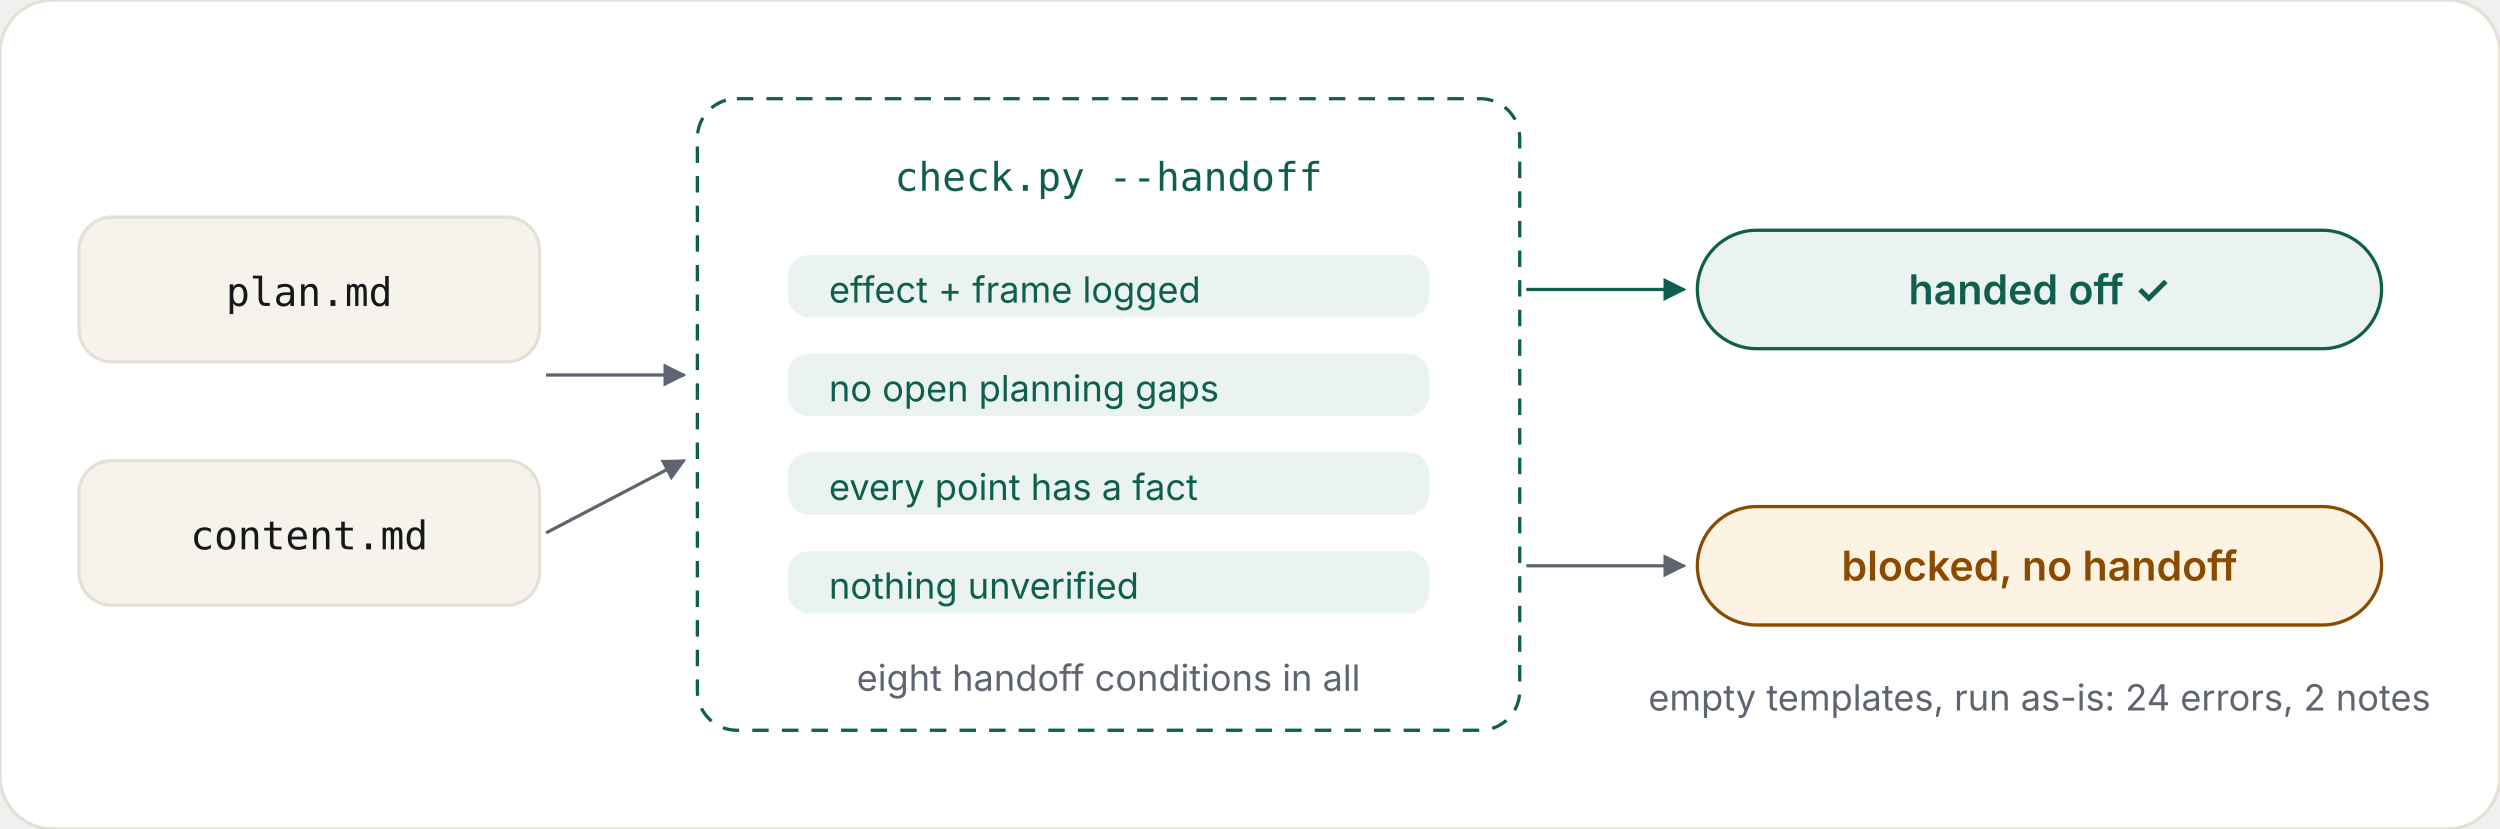
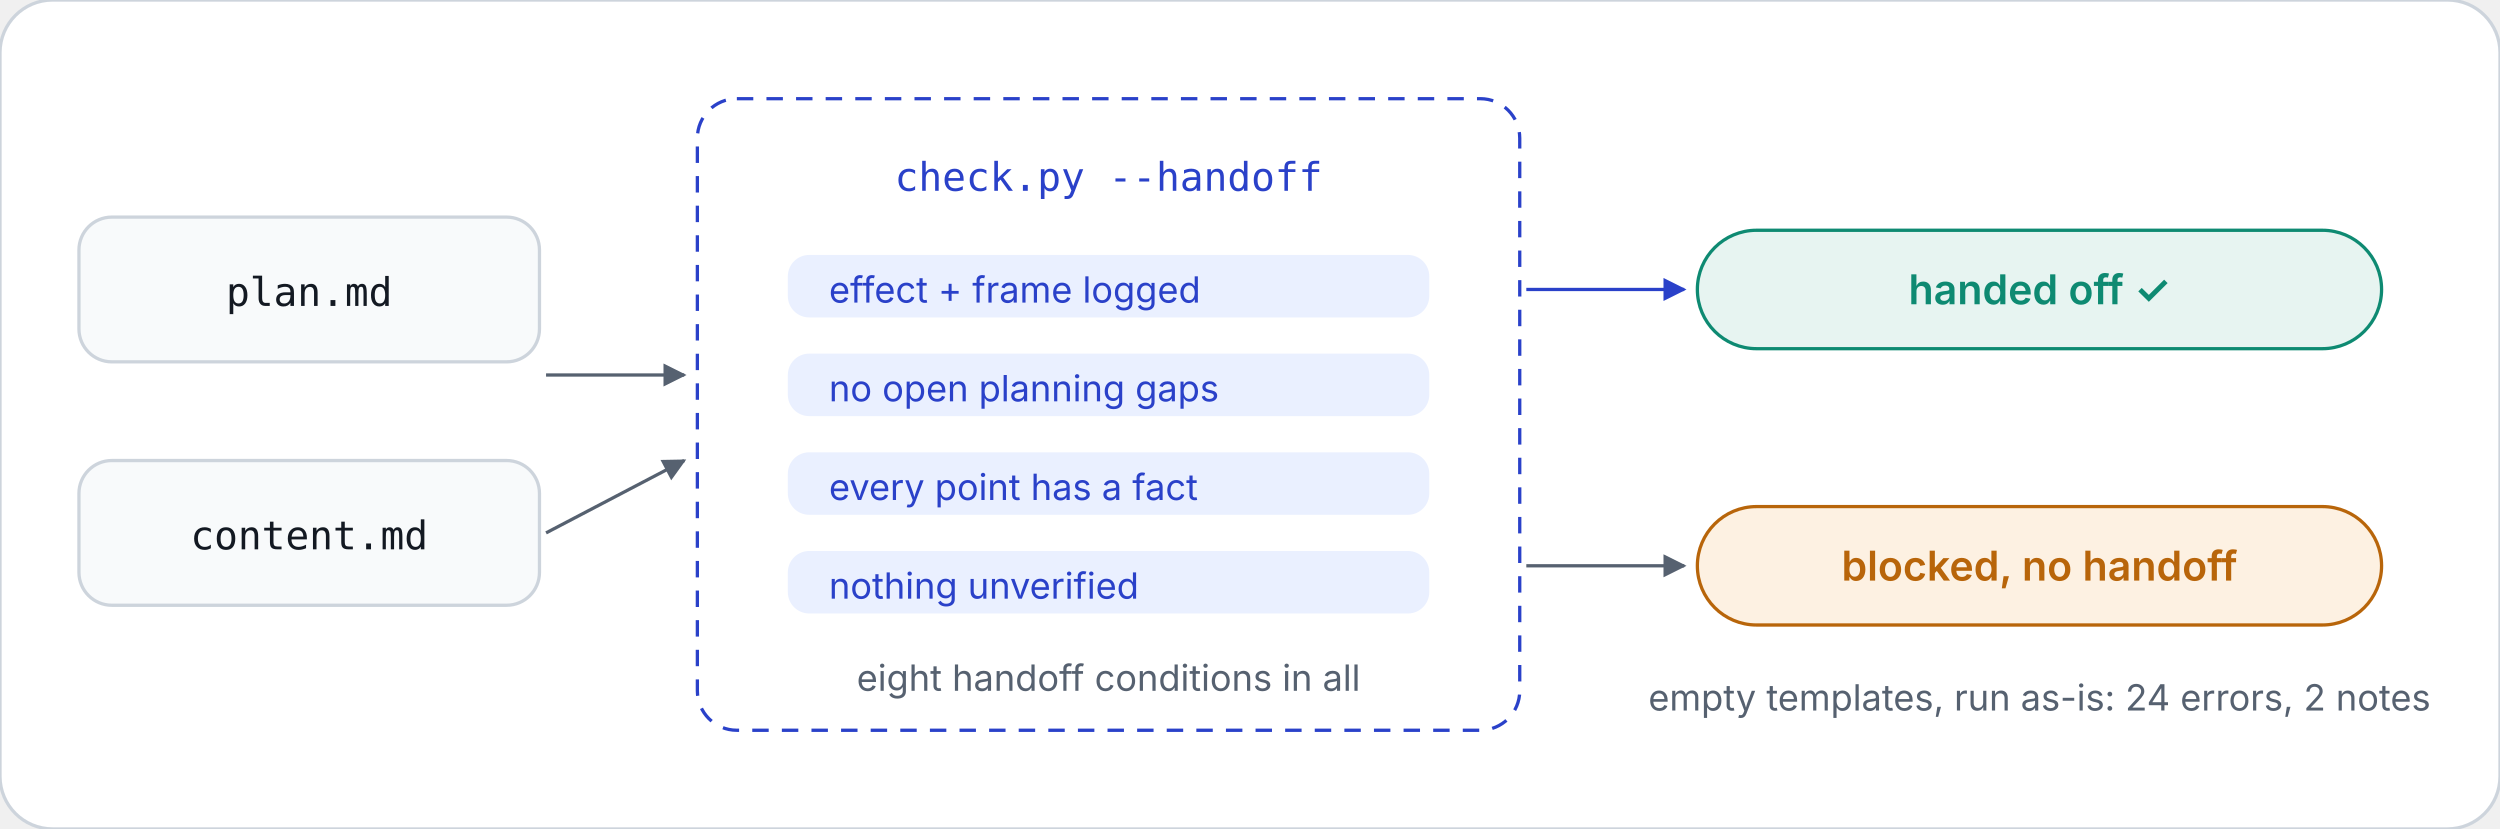
<svg xmlns="http://www.w3.org/2000/svg" viewBox="0 0 760 252" width="760" height="252">
  <defs>
    <marker id="a" viewBox="0 0 10 10" refX="9" refY="5" markerWidth="7" markerHeight="7" orient="auto-start-reverse">
-       <path d="M0 0 L10 5 L0 10 z" fill="#5f6570" />
+       <path d="M0 0 L10 5 L0 10 z" fill="#566170" />
    </marker>
    <marker id="ag" viewBox="0 0 10 10" refX="9" refY="5" markerWidth="7" markerHeight="7" orient="auto-start-reverse">
-       <path d="M0 0 L10 5 L0 10 z" fill="#0f5f4e" />
+       <path d="M0 0 L10 5 L0 10 z" fill="#2A41C9" />
    </marker>
  </defs>
-   <rect x="0" y="0" width="760" height="252" rx="16" fill="#ffffff" stroke="#e5e0d6" stroke-width="1" />
-   <rect x="24" y="66" width="140" height="44" rx="10" fill="#f6f3ec" stroke="#e5e0d6" stroke-width="1" />
-   <text x="94" y="93" font-family="ui-monospace,SFMono-Regular,Menlo,monospace" font-size="12" fill="#15171b" text-anchor="middle" font-weight="400">plan.md</text>
-   <rect x="24" y="140" width="140" height="44" rx="10" fill="#f6f3ec" stroke="#e5e0d6" stroke-width="1" />
-   <text x="94" y="167" font-family="ui-monospace,SFMono-Regular,Menlo,monospace" font-size="12" fill="#15171b" text-anchor="middle" font-weight="400">content.md</text>
-   <line x1="166" y1="114" x2="208" y2="114" stroke="#5f6570" stroke-width="1" marker-end="url(#a)" />
-   <line x1="166" y1="162" x2="208" y2="140" stroke="#5f6570" stroke-width="1" marker-end="url(#a)" />
-   <rect x="212" y="30" width="250" height="192" rx="12" fill="#ffffff" stroke="#0f5f4e" stroke-width="1" stroke-dasharray="5 4" />
-   <text x="337" y="58" font-family="ui-monospace,SFMono-Regular,Menlo,monospace" font-size="12" fill="#0f5f4e" text-anchor="middle" font-weight="400">check.py --handoff</text>
-   <rect x="240" y="78" width="194" height="18" rx="6" fill="#eaf3ef" stroke="#eaf3ef" stroke-width="1" />
-   <text x="252" y="92" font-family="-apple-system,BlinkMacSystemFont,Segoe UI,PingFang SC,Microsoft YaHei,sans-serif" font-size="11" fill="#0f5f4e" text-anchor="start" font-weight="400">effect + frame logged</text>
-   <rect x="240" y="108" width="194" height="18" rx="6" fill="#eaf3ef" stroke="#eaf3ef" stroke-width="1" />
-   <text x="252" y="122" font-family="-apple-system,BlinkMacSystemFont,Segoe UI,PingFang SC,Microsoft YaHei,sans-serif" font-size="11" fill="#0f5f4e" text-anchor="start" font-weight="400">no open planning gaps</text>
-   <rect x="240" y="138" width="194" height="18" rx="6" fill="#eaf3ef" stroke="#eaf3ef" stroke-width="1" />
-   <text x="252" y="152" font-family="-apple-system,BlinkMacSystemFont,Segoe UI,PingFang SC,Microsoft YaHei,sans-serif" font-size="11" fill="#0f5f4e" text-anchor="start" font-weight="400">every point has a fact</text>
-   <rect x="240" y="168" width="194" height="18" rx="6" fill="#eaf3ef" stroke="#eaf3ef" stroke-width="1" />
-   <text x="252" y="182" font-family="-apple-system,BlinkMacSystemFont,Segoe UI,PingFang SC,Microsoft YaHei,sans-serif" font-size="11" fill="#0f5f4e" text-anchor="start" font-weight="400">nothing unverified</text>
-   <text x="337" y="210" font-family="-apple-system,BlinkMacSystemFont,Segoe UI,PingFang SC,Microsoft YaHei,sans-serif" font-size="11" fill="#5f6570" text-anchor="middle" font-weight="400">eight handoff conditions in all</text>
-   <line x1="464" y1="88" x2="512" y2="88" stroke="#0f5f4e" stroke-width="1" marker-end="url(#ag)" />
-   <rect x="516" y="70" width="208" height="36" rx="18.0" fill="#eaf3ef" stroke="#0f5f4e" stroke-width="1" />
-   <text x="620.0" y="92.5" font-family="-apple-system,BlinkMacSystemFont,Segoe UI,PingFang SC,Microsoft YaHei,sans-serif" font-size="12.5" fill="#0f5f4e" text-anchor="middle" font-weight="600">handed off ✓</text>
-   <line x1="464" y1="172" x2="512" y2="172" stroke="#5f6570" stroke-width="1" marker-end="url(#a)" />
-   <rect x="516" y="154" width="208" height="36" rx="18.0" fill="#fdf3e3" stroke="#8a4b00" stroke-width="1" />
-   <text x="620.0" y="176.5" font-family="-apple-system,BlinkMacSystemFont,Segoe UI,PingFang SC,Microsoft YaHei,sans-serif" font-size="12.5" fill="#8a4b00" text-anchor="middle" font-weight="600">blocked, no handoff</text>
-   <text x="620" y="216" font-family="-apple-system,BlinkMacSystemFont,Segoe UI,PingFang SC,Microsoft YaHei,sans-serif" font-size="11" fill="#5f6570" text-anchor="middle" font-weight="400">empty templates, run as-is: 24 errors, 2 notes</text>
+   <rect x="0" y="0" width="760" height="252" rx="16" fill="#FFFFFF" stroke="#CDD4DC" stroke-width="1" />
+   <rect x="24" y="66" width="140" height="44" rx="10" fill="#F8FAFB" stroke="#CDD4DC" stroke-width="1" />
+   <text x="94" y="93" font-family="ui-monospace,SFMono-Regular,Menlo,monospace" font-size="12" fill="#131922" text-anchor="middle" font-weight="400">plan.md</text>
+   <rect x="24" y="140" width="140" height="44" rx="10" fill="#F8FAFB" stroke="#CDD4DC" stroke-width="1" />
+   <text x="94" y="167" font-family="ui-monospace,SFMono-Regular,Menlo,monospace" font-size="12" fill="#131922" text-anchor="middle" font-weight="400">content.md</text>
+   <line x1="166" y1="114" x2="208" y2="114" stroke="#566170" stroke-width="1" marker-end="url(#a)" />
+   <line x1="166" y1="162" x2="208" y2="140" stroke="#566170" stroke-width="1" marker-end="url(#a)" />
+   <rect x="212" y="30" width="250" height="192" rx="12" fill="#FFFFFF" stroke="#2A41C9" stroke-width="1" stroke-dasharray="5 4" />
+   <text x="337" y="58" font-family="ui-monospace,SFMono-Regular,Menlo,monospace" font-size="12" fill="#2A41C9" text-anchor="middle" font-weight="400">check.py --handoff</text>
+   <rect x="240" y="78" width="194" height="18" rx="6" fill="#EAF0FF" stroke="#EAF0FF" stroke-width="1" />
+   <text x="252" y="92" font-family="-apple-system,BlinkMacSystemFont,Segoe UI,PingFang SC,Microsoft YaHei,sans-serif" font-size="11" fill="#2A41C9" text-anchor="start" font-weight="400">effect + frame logged</text>
+   <rect x="240" y="108" width="194" height="18" rx="6" fill="#EAF0FF" stroke="#EAF0FF" stroke-width="1" />
+   <text x="252" y="122" font-family="-apple-system,BlinkMacSystemFont,Segoe UI,PingFang SC,Microsoft YaHei,sans-serif" font-size="11" fill="#2A41C9" text-anchor="start" font-weight="400">no open planning gaps</text>
+   <rect x="240" y="138" width="194" height="18" rx="6" fill="#EAF0FF" stroke="#EAF0FF" stroke-width="1" />
+   <text x="252" y="152" font-family="-apple-system,BlinkMacSystemFont,Segoe UI,PingFang SC,Microsoft YaHei,sans-serif" font-size="11" fill="#2A41C9" text-anchor="start" font-weight="400">every point has a fact</text>
+   <rect x="240" y="168" width="194" height="18" rx="6" fill="#EAF0FF" stroke="#EAF0FF" stroke-width="1" />
+   <text x="252" y="182" font-family="-apple-system,BlinkMacSystemFont,Segoe UI,PingFang SC,Microsoft YaHei,sans-serif" font-size="11" fill="#2A41C9" text-anchor="start" font-weight="400">nothing unverified</text>
+   <text x="337" y="210" font-family="-apple-system,BlinkMacSystemFont,Segoe UI,PingFang SC,Microsoft YaHei,sans-serif" font-size="11" fill="#566170" text-anchor="middle" font-weight="400">eight handoff conditions in all</text>
+   <line x1="464" y1="88" x2="512" y2="88" stroke="#2A41C9" stroke-width="1" marker-end="url(#ag)" />
+   <rect x="516" y="70" width="208" height="36" rx="18.0" fill="#E7F4F1" stroke="#0E8A72" stroke-width="1" />
+   <text x="620.0" y="92.5" font-family="-apple-system,BlinkMacSystemFont,Segoe UI,PingFang SC,Microsoft YaHei,sans-serif" font-size="12.5" fill="#0E8A72" text-anchor="middle" font-weight="600">handed off ✓</text>
+   <line x1="464" y1="172" x2="512" y2="172" stroke="#566170" stroke-width="1" marker-end="url(#a)" />
+   <rect x="516" y="154" width="208" height="36" rx="18.0" fill="#FDF1E2" stroke="#B8650A" stroke-width="1" />
+   <text x="620.0" y="176.5" font-family="-apple-system,BlinkMacSystemFont,Segoe UI,PingFang SC,Microsoft YaHei,sans-serif" font-size="12.5" fill="#B8650A" text-anchor="middle" font-weight="600">blocked, no handoff</text>
+   <text x="620" y="216" font-family="-apple-system,BlinkMacSystemFont,Segoe UI,PingFang SC,Microsoft YaHei,sans-serif" font-size="11" fill="#566170" text-anchor="middle" font-weight="400">empty templates, run as-is: 24 errors, 2 notes</text>
</svg>
